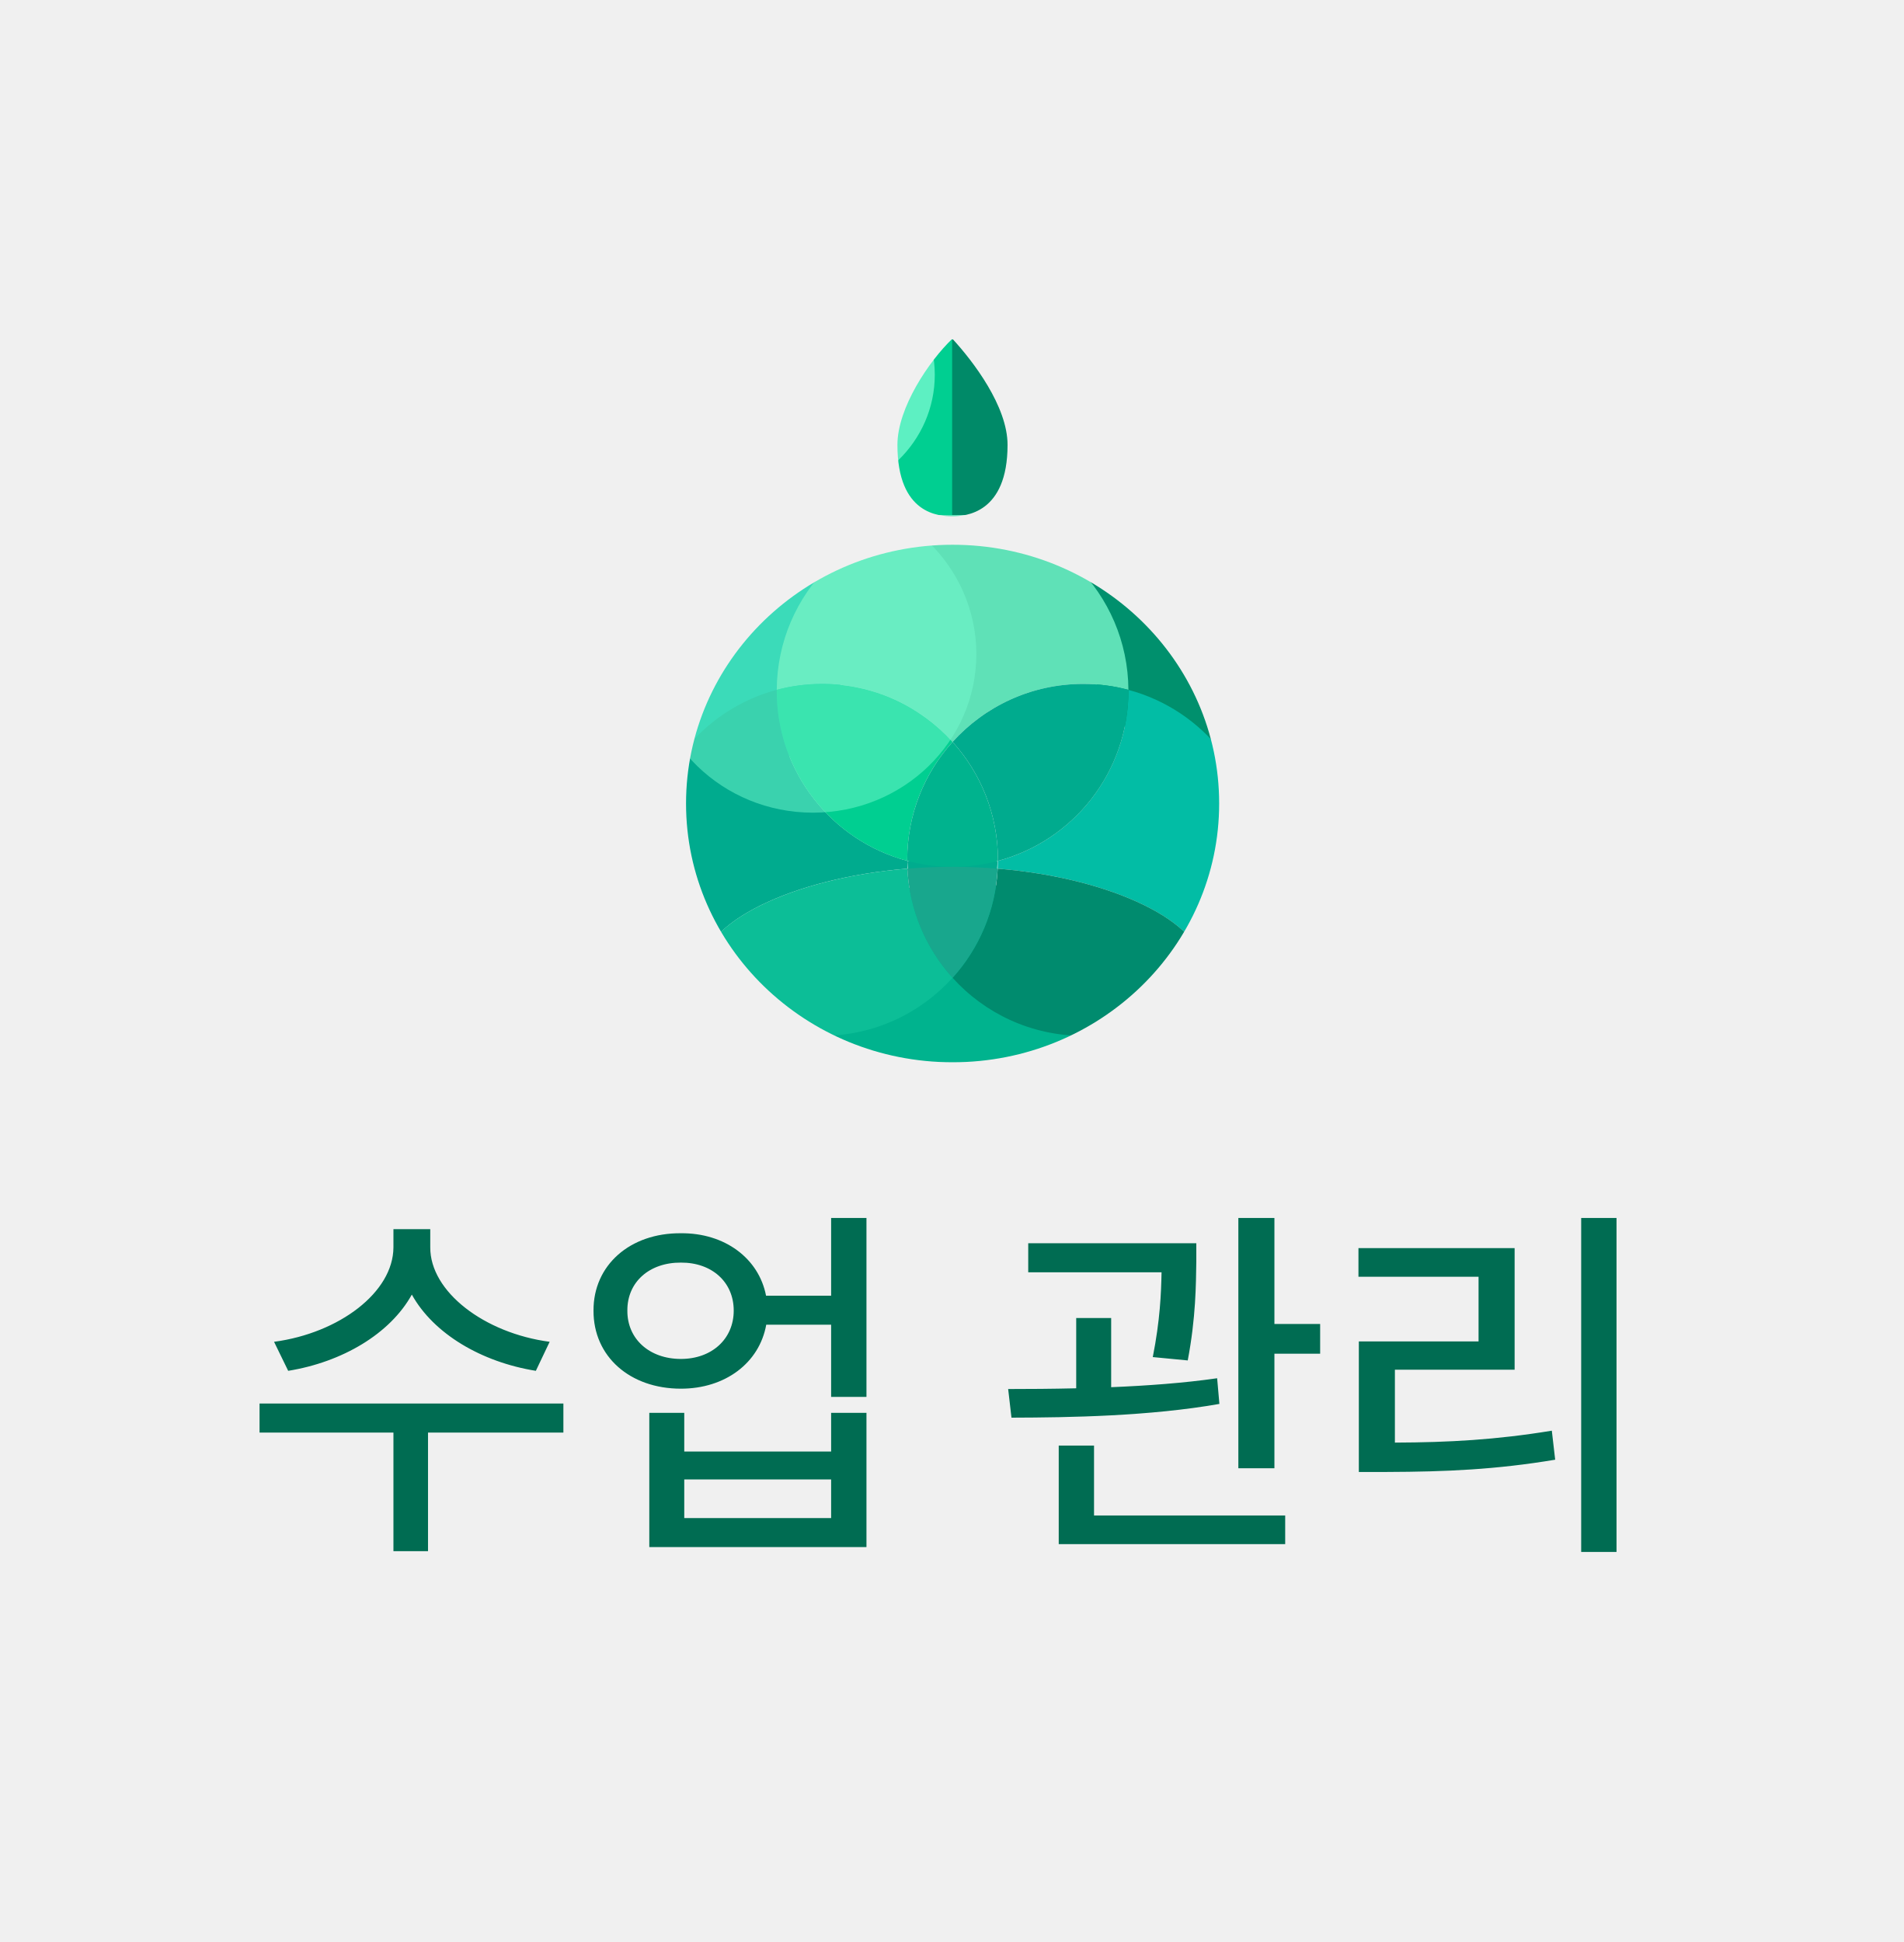
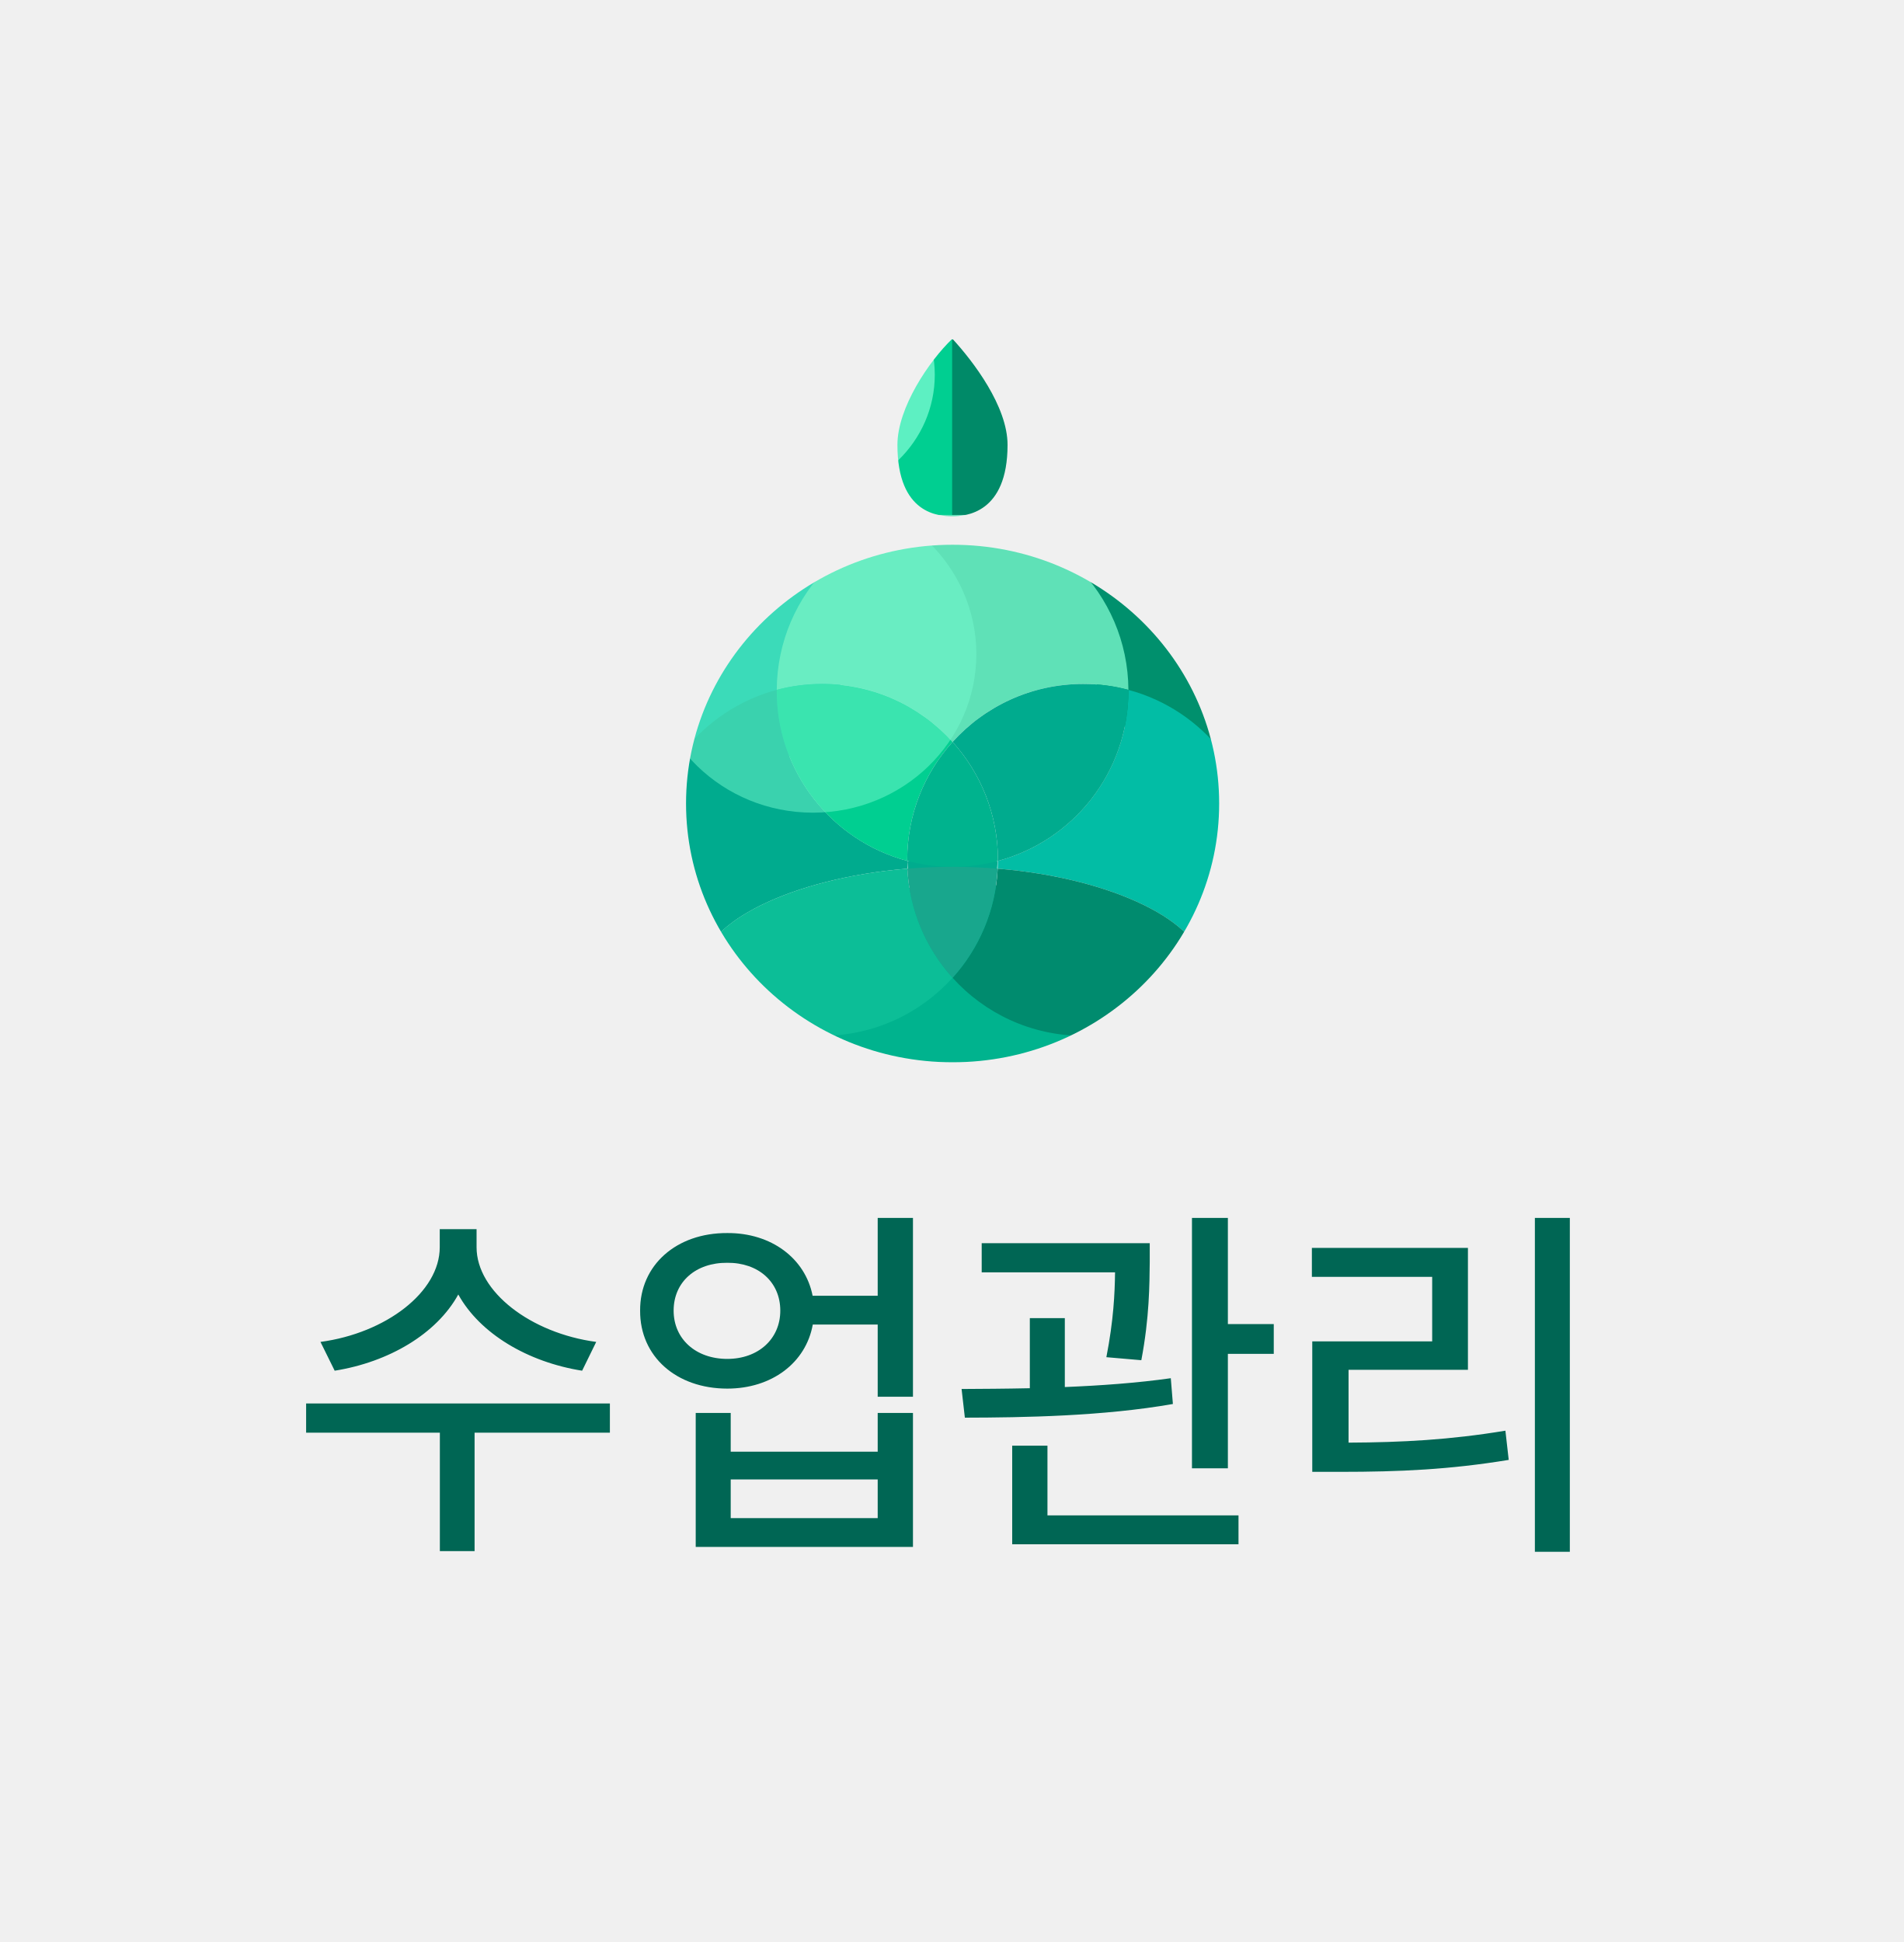
<svg xmlns="http://www.w3.org/2000/svg" width="50" height="51" viewBox="0 0 50 51" fill="none">
-   <g clip-path="url(#clip0_550_39951)">
-     <mask id="mask0_550_39951" style="mask-type:alpha" maskUnits="userSpaceOnUse" x="18" y="8" width="15" height="20">
+   <g clip-path="url(#clip0_986_65811)">
+     <mask id="mask0_986_65811" style="mask-type:alpha" maskUnits="userSpaceOnUse" x="18" y="8" width="15" height="20">
      <path fill-rule="evenodd" clip-rule="evenodd" d="M25.01 8.896C24.398 9.478 23.567 10.711 23.567 11.683C23.567 13.516 24.671 13.558 25.01 13.558C25.35 13.558 26.459 13.488 26.459 11.683C26.459 10.673 25.56 9.492 25.01 8.896ZM25.016 27.897C28.882 27.897 32.016 24.854 32.016 21.101C32.016 17.348 28.882 14.306 25.016 14.306C21.15 14.306 18.016 17.348 18.016 21.101C18.016 24.854 21.15 27.897 25.016 27.897Z" fill="#757A80" />
    </mask>
-     <g mask="url(#mask0_550_39951)">
+     <g mask="url(#mask0_986_65811)">
      <ellipse cx="18.709" cy="16.752" rx="3.557" ry="3.767" fill="#02BDA5" />
      <ellipse cx="32.014" cy="16.371" rx="3.557" ry="3.767" fill="#00906D" />
-       <ellipse cx="25.104" cy="26.853" rx="3.557" ry="3.767" fill="#00B38E" />
-       <path d="M23.828 22.616C23.882 23.717 24.322 24.717 25.014 25.483C25.706 24.717 26.145 23.717 26.199 22.616C25.815 22.585 25.419 22.568 25.015 22.568C24.611 22.568 24.213 22.585 23.828 22.617V22.616Z" fill="#00AC8E" />
+       <ellipse cx="25.104" cy="26.852" rx="3.557" ry="3.767" fill="#00B38E" />
+       <path d="M23.828 22.616C23.882 23.716 24.322 24.716 25.014 25.482C25.706 24.716 26.145 23.716 26.199 22.615C25.815 22.584 25.419 22.567 25.015 22.567C24.611 22.567 24.213 22.584 23.828 22.616V22.616Z" fill="#00AC8E" />
      <path d="M25.015 19.484C25.86 18.549 27.082 17.961 28.441 17.961C28.853 17.961 29.253 18.015 29.633 18.117C29.619 15.577 27.557 13.523 25.016 13.523C22.474 13.523 20.413 15.577 20.398 18.116C20.778 18.015 21.177 17.961 21.588 17.961C22.948 17.961 24.17 18.549 25.015 19.484H25.015Z" fill="#5FE1B7" />
-       <path d="M18.448 25.406C18.448 24.248 20.768 23.061 23.831 22.811C23.828 22.743 23.826 22.675 23.826 22.607C21.853 22.081 20.4 20.282 20.4 18.143C20.4 18.134 20.401 18.124 20.401 18.115C18.427 18.64 16.973 20.44 16.973 22.58C16.973 24.507 18.152 26.158 19.827 26.851C18.963 26.452 18.448 25.951 18.448 25.406H18.448H18.448Z" fill="#00AB8E" />
-       <path d="M23.824 22.608C23.824 22.599 23.824 22.59 23.824 22.581C23.824 21.389 24.275 20.303 25.015 19.484C24.17 18.549 22.948 17.961 21.589 17.961C21.177 17.961 20.779 18.015 20.399 18.116C20.399 18.125 20.398 18.134 20.398 18.143C20.398 20.282 21.852 22.082 23.824 22.608H23.824Z" fill="#00CF91" />
+       <path d="M18.448 25.407C18.448 24.249 20.768 23.062 23.831 22.812C23.828 22.744 23.826 22.676 23.826 22.608C21.853 22.082 20.4 20.283 20.4 18.144C20.4 18.134 20.401 18.125 20.401 18.116C18.427 18.642 16.973 20.441 16.973 22.581C16.973 24.508 18.152 26.159 19.827 26.852C18.963 26.453 18.448 25.952 18.448 25.407H18.448H18.448Z" fill="#00AB8E" />
+       <path d="M23.824 22.609C23.824 22.6 23.824 22.591 23.824 22.582C23.824 21.39 24.275 20.304 25.015 19.485C24.17 18.549 22.948 17.962 21.589 17.962C21.177 17.962 20.779 18.016 20.399 18.117C20.399 18.126 20.398 18.135 20.398 18.145C20.398 20.284 21.852 22.083 23.824 22.609H23.824Z" fill="#00CF91" />
      <path d="M33.058 22.582C33.058 20.442 31.605 18.643 29.632 18.117C29.632 18.126 29.633 18.135 29.633 18.144C29.633 20.284 28.178 22.084 26.205 22.609C26.204 22.677 26.203 22.745 26.199 22.812C29.263 23.062 31.585 24.249 31.585 25.407C31.585 25.953 31.064 26.457 30.191 26.857C31.873 26.167 33.058 24.513 33.058 22.581V22.582Z" fill="#02BDA5" />
-       <path d="M25.016 19.484C25.756 20.303 26.207 21.389 26.207 22.581C26.207 22.59 26.207 22.599 26.207 22.608C28.18 22.083 29.634 20.284 29.634 18.143C29.634 18.134 29.634 18.125 29.634 18.117C29.254 18.015 28.854 17.961 28.442 17.961C27.083 17.961 25.861 18.549 25.016 19.484Z" fill="#00AB8E" />
+       <path d="M25.016 19.485C25.756 20.304 26.207 21.39 26.207 22.582C26.207 22.591 26.207 22.6 26.207 22.609C28.18 22.084 29.634 20.285 29.634 18.145C29.634 18.135 29.634 18.127 29.634 18.118C29.254 18.016 28.854 17.962 28.442 17.962C27.083 17.962 25.861 18.55 25.016 19.485Z" fill="#00AB8E" />
      <path d="M25.016 19.484C24.275 20.304 23.824 21.39 23.824 22.582C23.824 22.591 23.825 22.599 23.825 22.608C24.205 22.71 24.605 22.764 25.017 22.764C25.429 22.764 25.827 22.71 26.207 22.609C26.207 22.6 26.207 22.591 26.207 22.582C26.207 21.39 25.756 20.304 25.016 19.484Z" fill="#00B38E" />
      <path d="M25.014 25.679C24.322 24.913 23.883 23.913 23.829 22.812C20.766 23.063 18.445 24.249 18.445 25.407C18.445 25.953 18.96 26.454 19.825 26.853C20.368 27.077 20.963 27.202 21.588 27.202C22.947 27.202 24.169 26.614 25.014 25.679Z" fill="#0CBE97" />
      <path d="M31.587 25.407C31.587 24.249 29.265 23.063 26.201 22.812C26.147 23.913 25.708 24.913 25.016 25.679C25.86 26.614 27.083 27.202 28.442 27.202C29.062 27.202 29.653 27.079 30.193 26.858C31.066 26.458 31.587 25.954 31.587 25.407Z" fill="#008B6E" />
      <path d="M23.828 22.812C23.882 23.913 24.322 24.912 25.014 25.678C25.706 24.912 26.145 23.913 26.199 22.812C25.815 22.78 25.419 22.764 25.015 22.764C24.611 22.764 24.213 22.78 23.828 22.812V22.812Z" fill="#18A78D" />
-       <rect x="22.906" y="8.189" width="2.122" height="5.336" fill="#00CF91" />
-       <rect x="25.004" y="8.189" width="2.122" height="5.336" fill="#008A68" />
+       <rect x="22.906" y="8.188" width="2.122" height="5.336" fill="#00CF91" />
+       <rect x="25.004" y="8.188" width="2.122" height="5.336" fill="#008A68" />
      <ellipse opacity="0.5" cx="21.349" cy="17.178" rx="4.29" ry="4.164" fill="#74F9CE" />
      <ellipse opacity="0.8" cx="21.282" cy="9.843" rx="3.266" ry="3.171" fill="#74F9CE" />
    </g>
  </g>
-   <path d="M11.299 32.758C11.294 33.92 12.715 35.009 14.434 35.238L14.072 36C12.642 35.77 11.387 35.028 10.815 33.998C10.244 35.028 8.989 35.77 7.568 36L7.197 35.238C8.911 35.009 10.327 33.935 10.332 32.758V32.279H11.299V32.758ZM6.816 37.621V36.859H14.795V37.621H11.24V40.736H10.332V37.621H6.816ZM17.881 32.387C19.033 32.377 19.927 33.046 20.117 34.027H21.826V31.986H22.754V36.684H21.826V34.789H20.122C19.941 35.795 19.043 36.469 17.881 36.469C16.543 36.469 15.581 35.624 15.586 34.418C15.581 33.227 16.543 32.377 17.881 32.387ZM16.475 34.418C16.47 35.165 17.056 35.688 17.881 35.688C18.691 35.688 19.268 35.165 19.268 34.418C19.268 33.666 18.691 33.153 17.881 33.158C17.056 33.153 16.47 33.666 16.475 34.418ZM17.051 40.629V37.103H17.969V38.119H21.826V37.103H22.754V40.629H17.051ZM17.969 39.867H21.826V38.852H17.969V39.867ZM31.416 32.65V33.139C31.406 33.725 31.406 34.594 31.191 35.727L30.273 35.639C30.464 34.672 30.493 33.964 30.503 33.412H27.002V32.65H31.416ZM26.475 36.478C27.012 36.478 27.622 36.474 28.262 36.459V34.613H29.18V36.43C30.117 36.391 31.084 36.322 31.963 36.195L32.022 36.869C30.195 37.191 28.105 37.226 26.562 37.23L26.475 36.478ZM27.803 40.551V37.963H28.73V39.799H33.75V40.551H27.803ZM32.52 38.559V31.986H33.467V34.77H34.668V35.551H33.467V38.559H32.52ZM42.451 31.986V40.756H41.523V31.986H42.451ZM35.674 33.529V32.777H39.775V35.971H36.631V37.885C38.052 37.88 39.287 37.812 40.752 37.572L40.84 38.334C39.292 38.593 37.974 38.651 36.426 38.656H35.684V35.228H38.828V33.529H35.674Z" fill="#006C52" />
+   <path d="M12.035 33.995C11.465 35.031 10.211 35.77 8.789 35.997L8.416 35.241C10.132 35.01 11.548 33.932 11.548 32.755V32.279H12.515V32.755C12.515 33.919 13.934 35.01 15.657 35.241L15.287 35.997C13.858 35.77 12.604 35.024 12.035 33.995ZM8.039 36.857H16.016V37.624H12.463V40.735H11.551V37.624H8.039V36.857ZM23.049 34.029V31.985H23.975V36.681H23.049V34.785H21.344C21.164 35.79 20.266 36.467 19.099 36.467C17.763 36.467 16.803 35.624 16.81 34.419C16.803 33.225 17.763 32.375 19.099 32.382C20.252 32.375 21.147 33.045 21.34 34.029H23.049ZM19.099 35.687C19.911 35.687 20.491 35.165 20.491 34.419C20.491 33.663 19.911 33.156 19.099 33.163C18.274 33.156 17.69 33.663 17.69 34.419C17.69 35.165 18.274 35.687 19.099 35.687ZM19.189 38.124H23.049V37.106H23.975V40.624H18.27V37.106H19.189V38.124ZM19.189 39.868H23.049V38.853H19.189V39.868ZM32.245 31.985V34.772H33.45V35.555H32.245V38.56H31.302V31.985H32.245ZM29.972 35.721L29.054 35.642C29.244 34.668 29.275 33.964 29.282 33.414H25.78V32.648H30.193V33.142C30.186 33.725 30.186 34.596 29.972 35.721ZM30.746 36.194L30.801 36.871C28.974 37.192 26.885 37.227 25.338 37.23L25.252 36.477C25.791 36.474 26.402 36.471 27.044 36.457V34.616H27.963V36.426C28.902 36.388 29.865 36.319 30.746 36.194ZM26.581 37.966H27.507V39.796H32.524V40.555H26.581V37.966ZM40.307 40.752V31.985H41.225V40.752H40.307ZM35.414 35.973V37.886C36.83 37.879 38.069 37.814 39.533 37.572L39.62 38.339C38.069 38.594 36.75 38.653 35.21 38.653H34.461V35.227H37.61V33.532H34.451V32.772H38.549V35.973H35.414Z" fill="#006654" />
  <defs>
-     <clipPath id="clip0_550_39951">
+     <clipPath id="clip0_986_65811">
      <rect width="16" height="19" fill="white" transform="translate(17 8.90625)" />
    </clipPath>
  </defs>
</svg>
